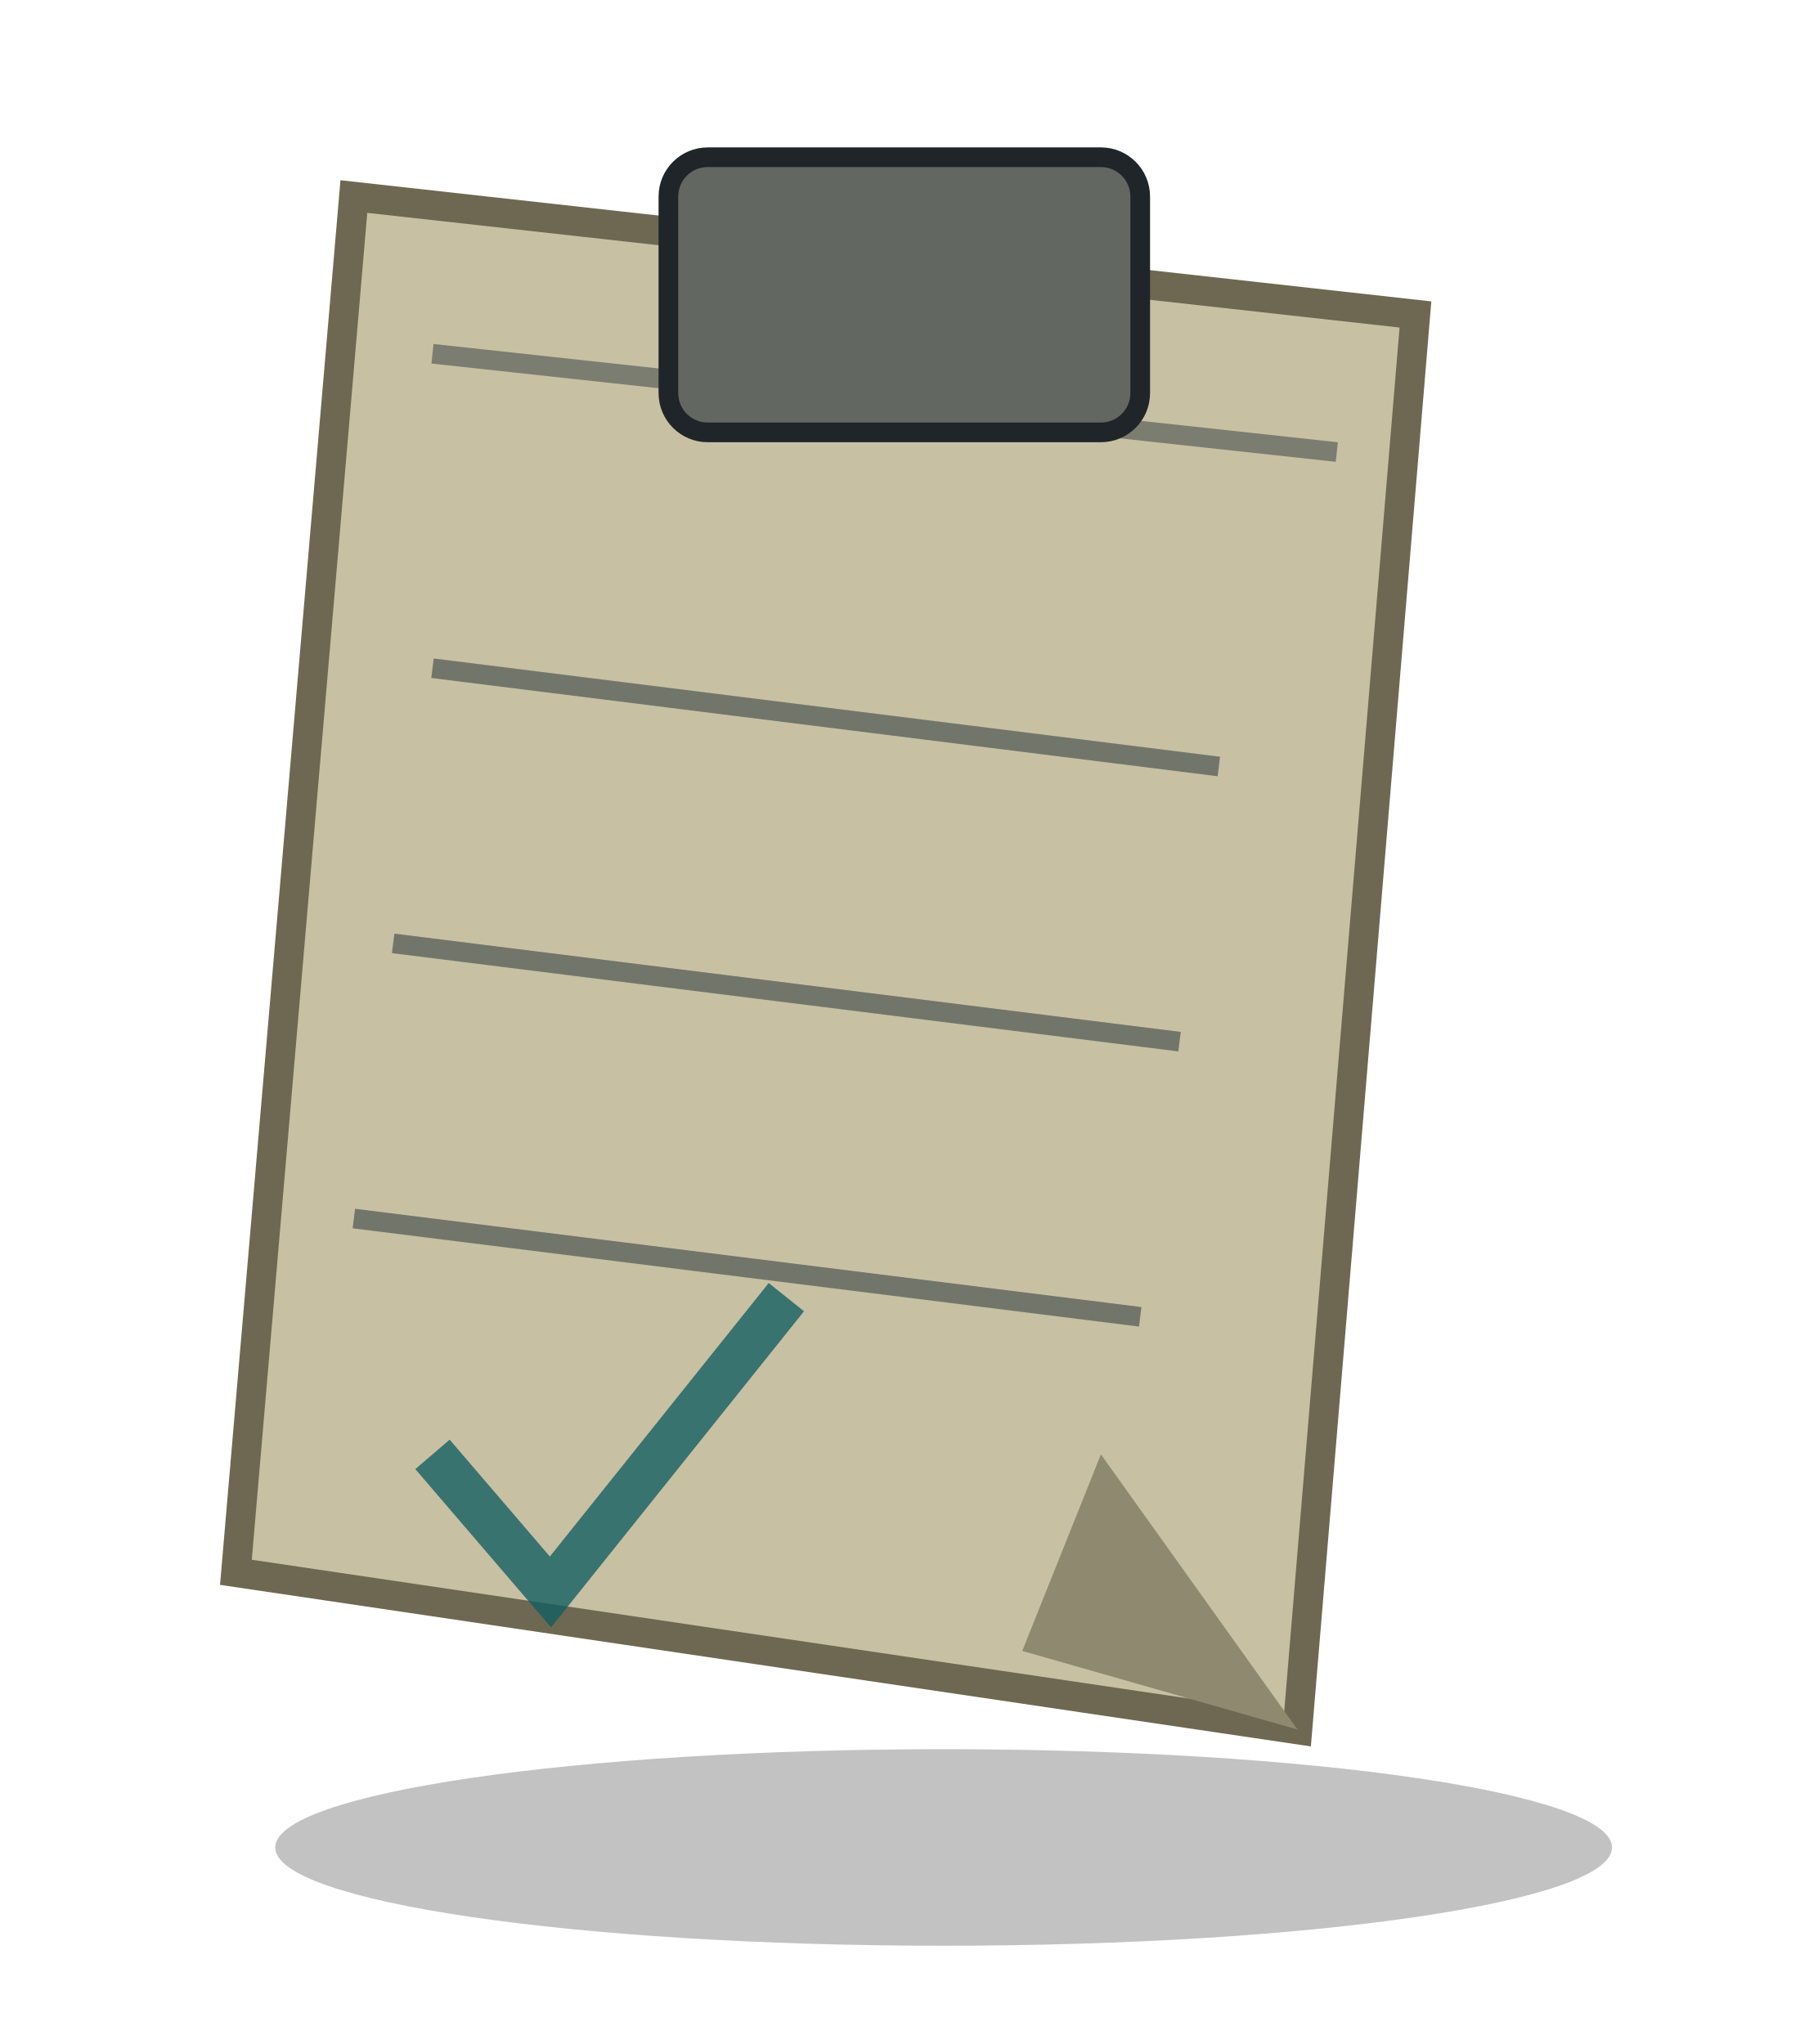
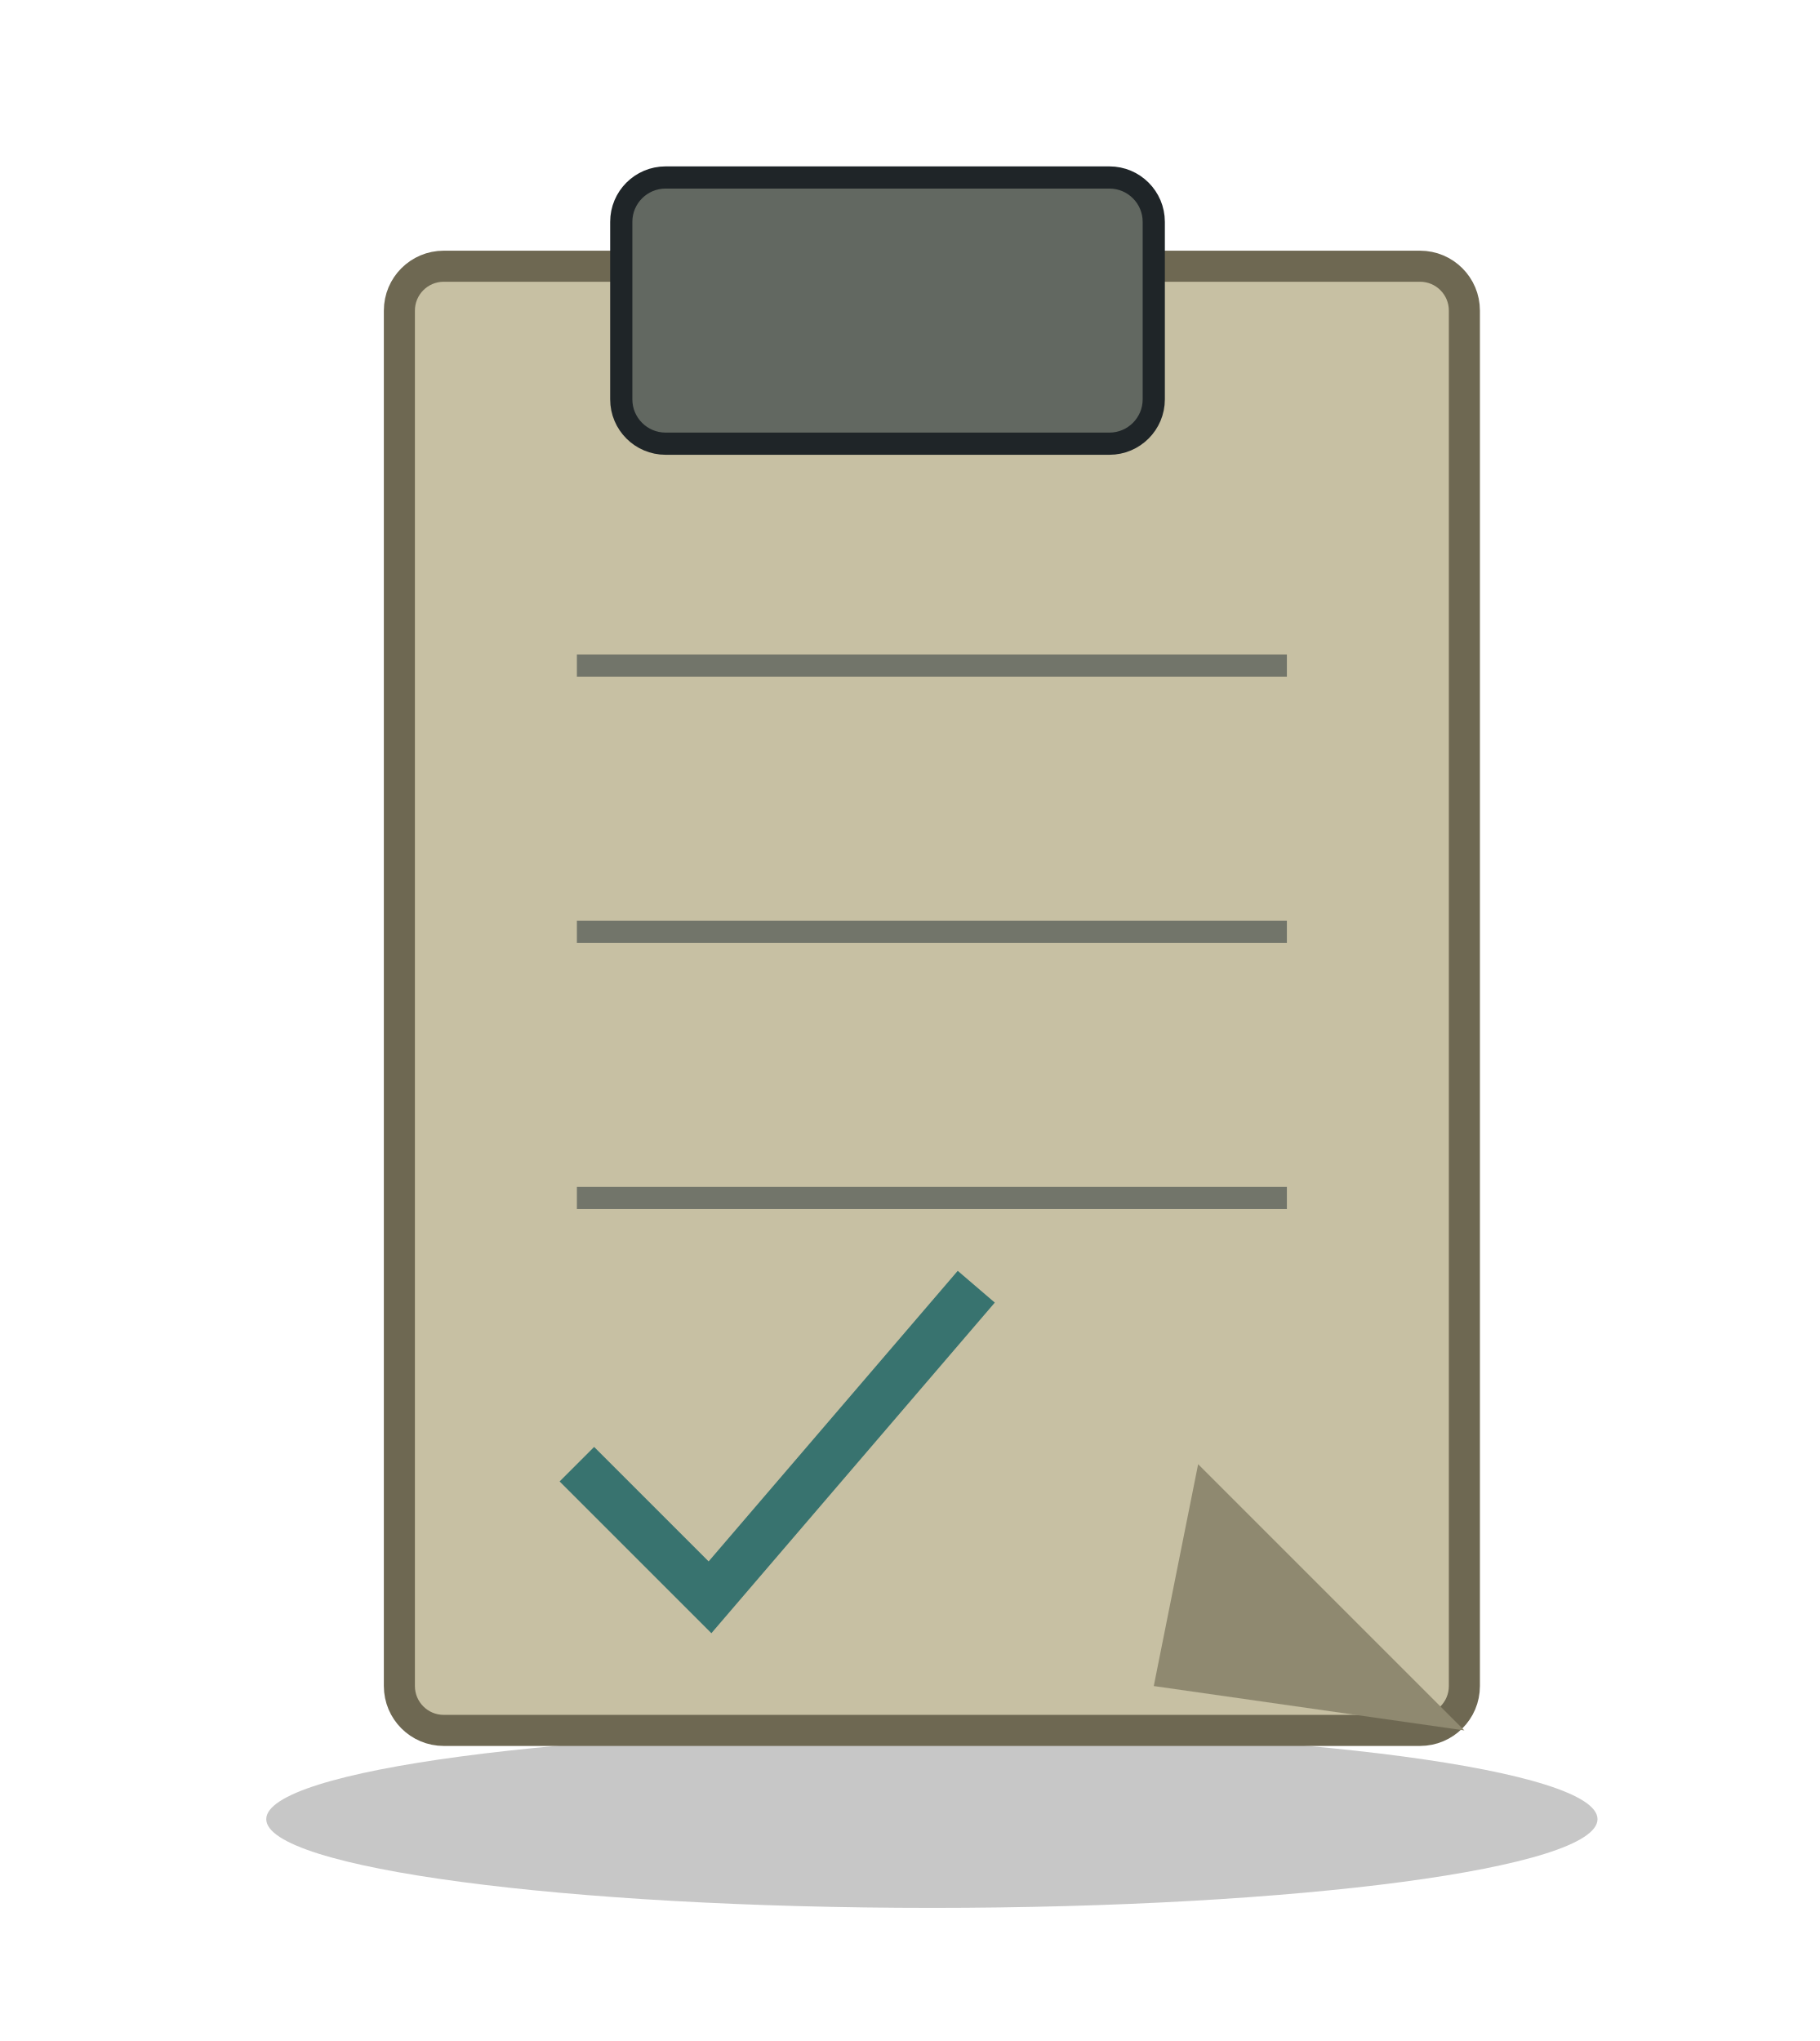
- <svg xmlns="http://www.w3.org/2000/svg" width="92" height="104" viewBox="0 0 92 104">
-   <ellipse cx="48" cy="94" rx="34" ry="5" fill="#000000" opacity="0.24" />
-   <path d="M18 10 L72 16 L66 88 L12 80 Z" fill="#c7c0a3" stroke="#6e6852" stroke-width="1.5" />
-   <path d="M22 18 L68 23" stroke="#303a3d" stroke-width="1" opacity="0.5" />
+ <svg xmlns="http://www.w3.org/2000/svg" width="82" height="92" viewBox="0 0 82 92">
+   <ellipse cx="42" cy="82" rx="30" ry="4" fill="#000000" opacity="0.22" />
+   <rect x="18" y="12" width="48" height="66" rx="2" fill="#c7c0a3" stroke="#6e6852" stroke-width="1.4" />
+   <rect x="28" y="8" width="24" height="12" rx="2" fill="#626861" stroke="#1f2528" stroke-width="1" />
  <g stroke="#303a3d" stroke-width="1" opacity="0.56">
-     <path d="M22 34 L62 39" />
-     <path d="M20 48 L60 53" />
-     <path d="M18 62 L58 67" />
+     <path d="M26 30 H58" />
+     <path d="M26 42 H58" />
+     <path d="M26 54 H58" />
  </g>
-   <rect x="34" y="8" width="24" height="14" rx="2" fill="#626861" stroke="#1f2528" stroke-width="1" />
-   <path d="M22 74 L28 81 L40 66" stroke="#0f5d60" stroke-width="2.3" fill="none" opacity="0.78" />
-   <path d="M56 74 L66 88 L52 84 Z" fill="#8f8970" />
+   <path d="M26 66 L32 72 L44 58" stroke="#0f5d60" stroke-width="2.2" fill="none" opacity="0.78" />
+   <path d="M54 66 L66 78 L52 76 Z" fill="#8f8970" />
</svg>
